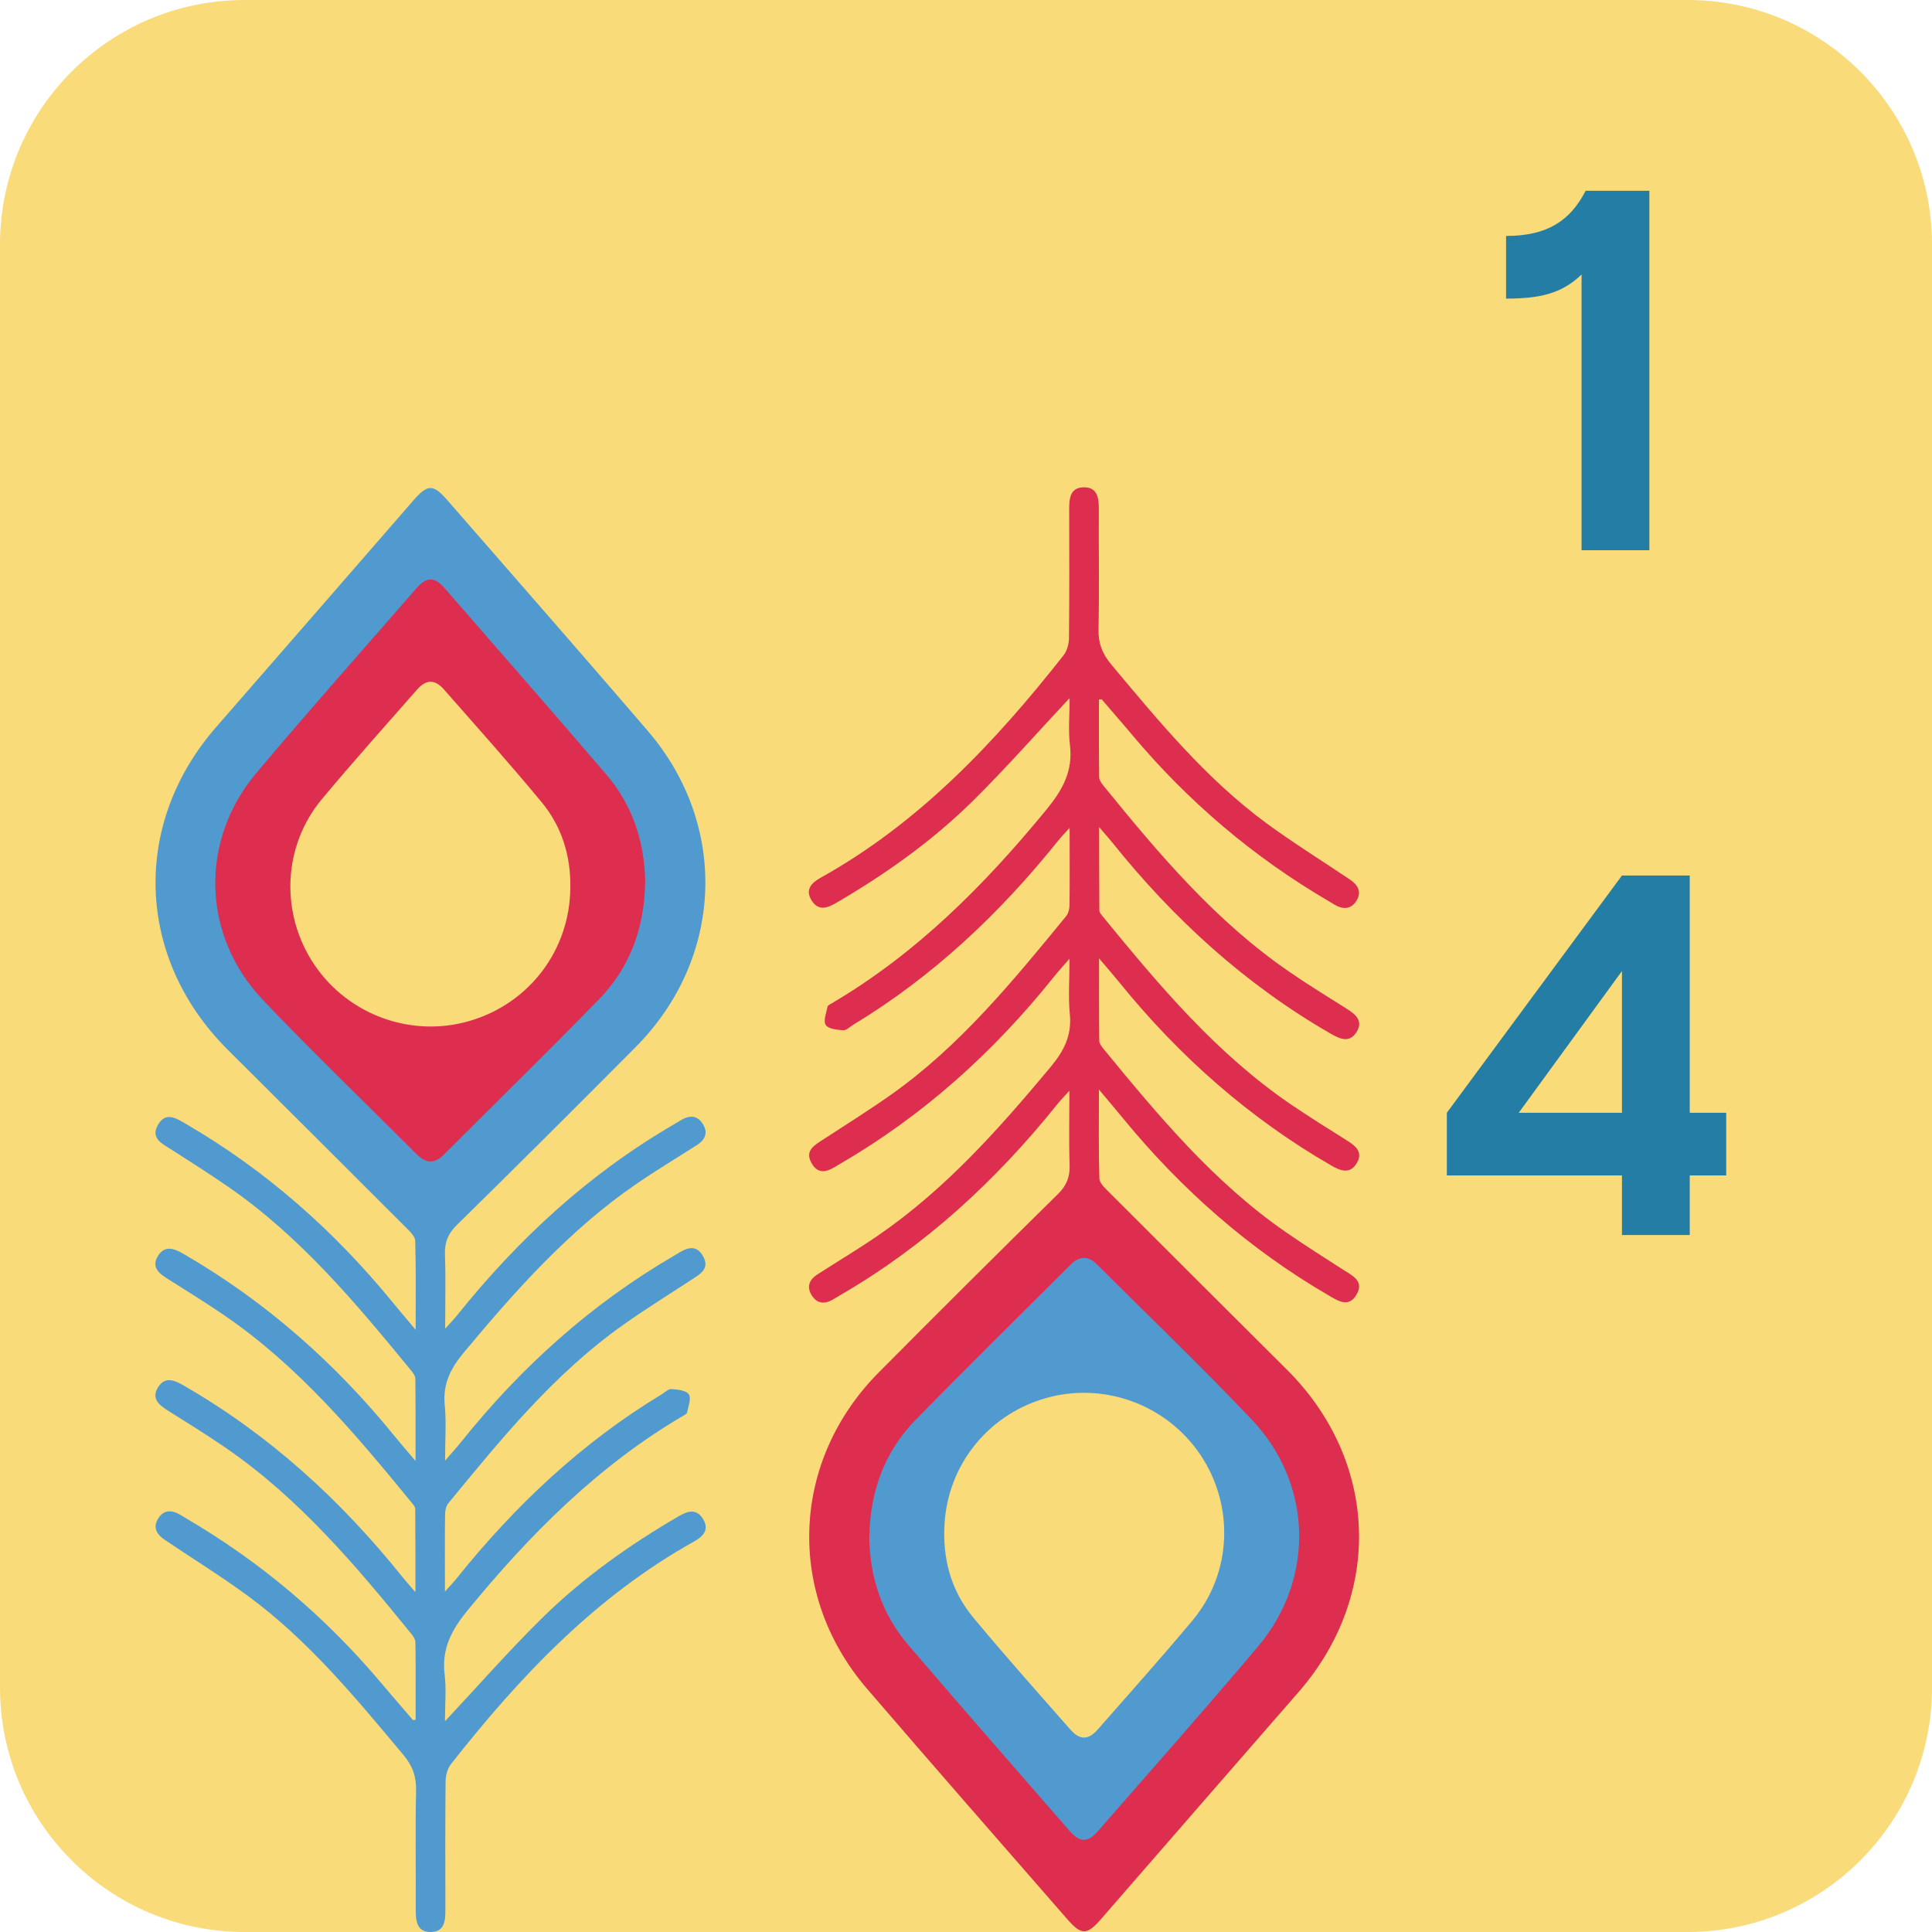
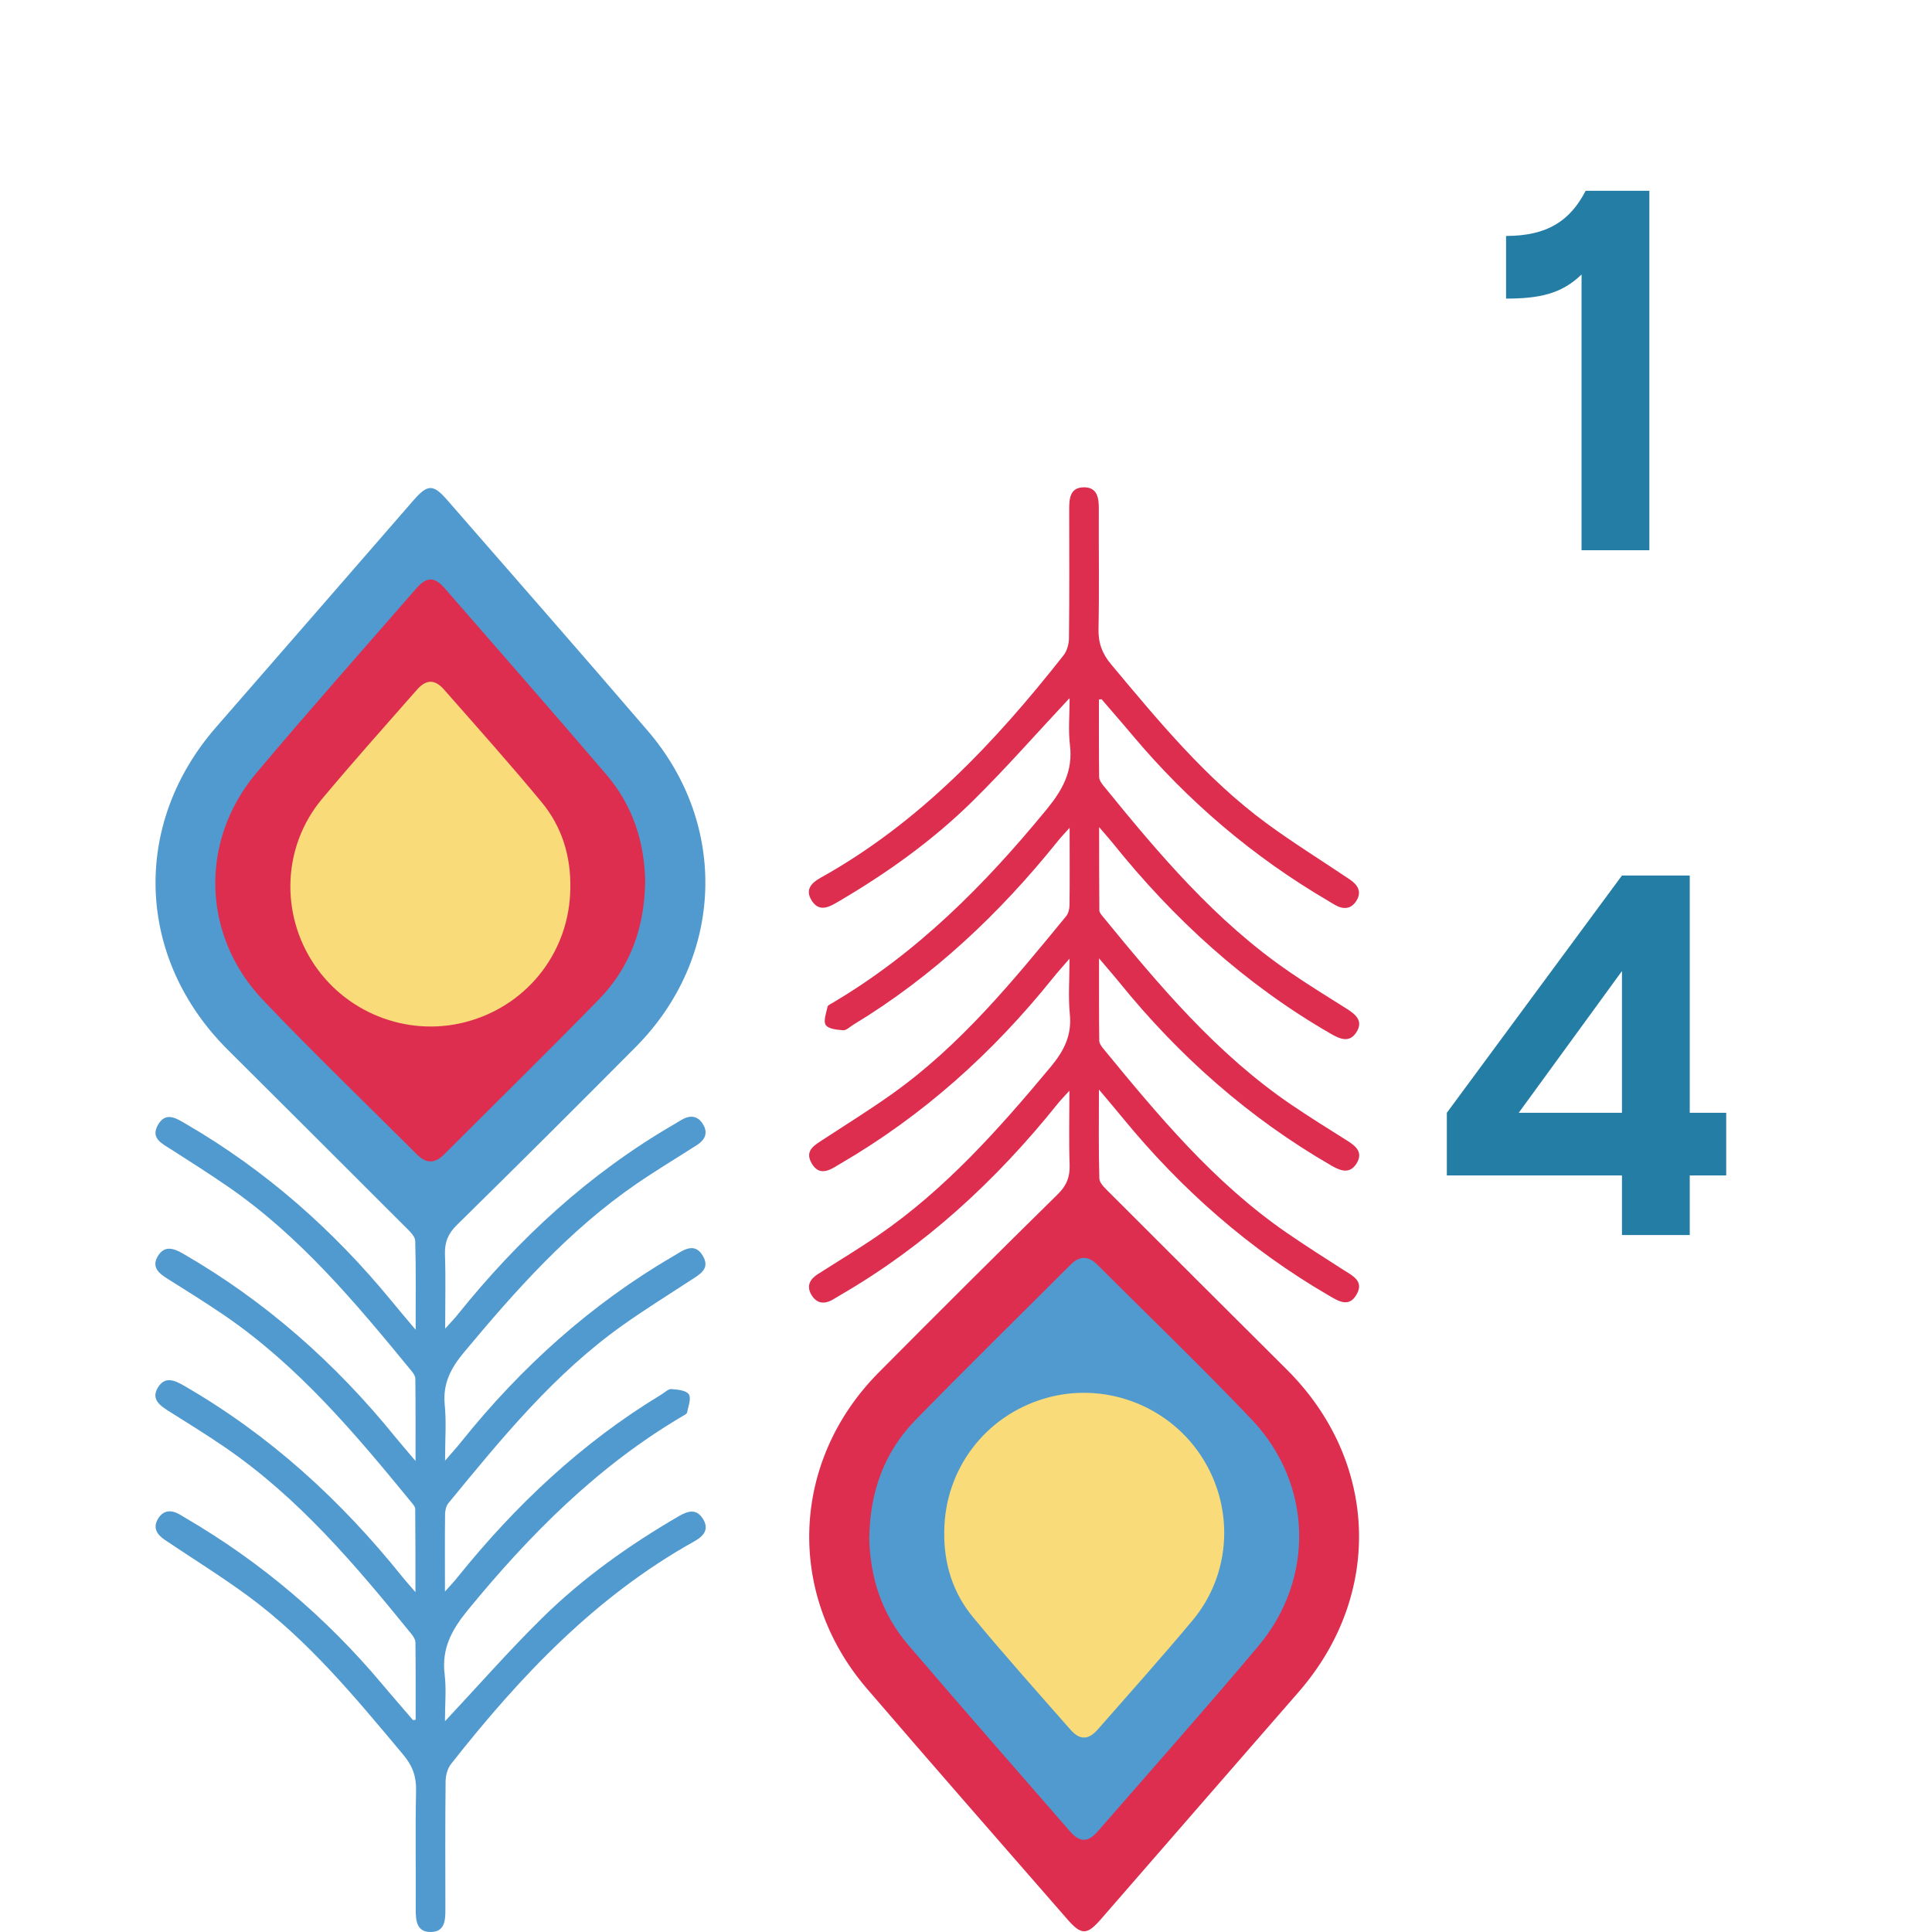
<svg xmlns="http://www.w3.org/2000/svg" viewBox="0 0 158 158" fill="none">
-   <rect width="158" height="158" rx="20" fill="#F9DB7A" />
+   <rect width="158" height="158" />
  <path d="M129.341 45H134.885V15.6H129.677C128.417 18.036 126.569 19.296 123.167 19.296V24.42C125.855 24.42 127.703 24.042 129.341 22.446V45ZM132.645 101H138.189V96.128H141.171V91.004H138.189V71.6H132.645L118.323 91.004V96.128H132.645V101ZM124.203 91.004L132.645 79.412V91.004H124.203Z" fill="#247DA5" />
  <path d="M87.448 57.114C84.741 60.006 82.249 62.847 79.56 65.499C76.226 68.787 72.419 71.49 68.363 73.851C67.624 74.28 66.928 74.512 66.378 73.645C65.828 72.769 66.344 72.212 67.083 71.799C75.16 67.302 81.347 60.745 86.975 53.595C87.268 53.226 87.414 52.659 87.422 52.187C87.457 48.694 87.448 45.2 87.439 41.707C87.439 40.806 87.482 39.87 88.625 39.853C89.76 39.836 89.871 40.746 89.863 41.664C89.845 44.917 89.906 48.17 89.837 51.423C89.811 52.582 90.129 53.449 90.877 54.342C94.778 59.002 98.636 63.697 103.585 67.336C105.785 68.95 108.114 70.392 110.382 71.92C111.018 72.349 111.388 72.898 110.941 73.645C110.503 74.366 109.858 74.4 109.162 73.997C108.99 73.894 108.818 73.791 108.647 73.688C102.503 70.091 97.175 65.56 92.604 60.118C91.779 59.131 90.928 58.17 90.095 57.191C90.077 57.174 90.026 57.191 89.871 57.208C89.871 59.303 89.863 61.414 89.888 63.525C89.888 63.774 90.069 64.049 90.241 64.255C94.786 69.851 99.427 75.353 105.45 79.481C106.971 80.528 108.552 81.498 110.116 82.485C110.855 82.949 111.517 83.481 110.932 84.408C110.357 85.326 109.575 84.966 108.827 84.537C101.824 80.503 95.981 75.164 90.954 68.89C90.679 68.546 90.387 68.229 89.888 67.645C89.888 70.1 89.888 72.28 89.906 74.46C89.906 74.632 90.077 74.812 90.198 74.967C94.812 80.606 99.495 86.185 105.596 90.339C107.091 91.352 108.629 92.313 110.159 93.274C110.864 93.712 111.482 94.219 110.967 95.103C110.425 96.029 109.669 95.781 108.887 95.326C102.15 91.438 96.427 86.374 91.547 80.348C91.074 79.765 90.576 79.198 89.88 78.374C89.88 80.82 89.871 82.957 89.897 85.103C89.897 85.318 90.06 85.55 90.206 85.73C94.726 91.24 99.28 96.716 105.218 100.81C106.739 101.857 108.303 102.853 109.858 103.849C110.614 104.329 111.577 104.767 110.941 105.866C110.314 106.964 109.454 106.406 108.664 105.943C102.15 102.158 96.599 97.257 91.839 91.455C91.263 90.751 90.679 90.064 89.871 89.103C89.871 91.755 89.837 94.064 89.906 96.373C89.914 96.733 90.318 97.12 90.619 97.42C95.482 102.287 100.354 107.145 105.227 111.994C112.737 119.461 113.141 130.422 106.189 138.387C100.793 144.567 95.422 150.764 90.034 156.952C88.883 158.274 88.428 158.274 87.267 156.935C81.802 150.661 76.312 144.404 70.889 138.087C64.247 130.353 64.677 119.478 71.869 112.234C76.716 107.351 81.588 102.501 86.494 97.677C87.225 96.965 87.508 96.253 87.474 95.257C87.405 93.334 87.457 91.412 87.457 89.197C87.01 89.695 86.718 89.987 86.46 90.313C81.459 96.544 75.667 101.892 68.716 105.917C68.509 106.037 68.303 106.175 68.097 106.286C67.384 106.698 66.765 106.595 66.344 105.866C65.949 105.179 66.224 104.63 66.842 104.226C68.501 103.162 70.194 102.149 71.818 101.033C77.317 97.257 81.691 92.33 85.927 87.249C87.018 85.936 87.663 84.674 87.491 82.94C87.353 81.55 87.465 80.134 87.465 78.4C86.889 79.069 86.477 79.516 86.099 79.996C81.218 86.073 75.513 91.214 68.75 95.154C68.681 95.197 68.612 95.231 68.544 95.274C67.779 95.763 66.971 96.167 66.378 95.137C65.768 94.09 66.627 93.643 67.349 93.171C69.197 91.961 71.079 90.794 72.883 89.515C78.537 85.515 82.859 80.202 87.199 74.915C87.379 74.692 87.457 74.332 87.465 74.04C87.491 72.031 87.474 70.031 87.474 67.697C87.027 68.195 86.743 68.486 86.494 68.804C81.751 74.709 76.312 79.85 69.79 83.799C69.515 83.962 69.222 84.271 68.956 84.254C68.458 84.219 67.745 84.15 67.53 83.824C67.315 83.498 67.573 82.837 67.676 82.331C67.702 82.211 67.908 82.116 68.045 82.039C74.98 77.954 80.531 72.366 85.592 66.195C86.915 64.581 87.757 63.045 87.5 60.925C87.353 59.715 87.474 58.461 87.474 57.148L87.448 57.114Z" fill="#DD2E4F" />
  <path d="M71.095 125.659C71.155 122.02 72.307 118.767 74.85 116.149C79.035 111.857 83.314 107.669 87.551 103.429C88.29 102.691 88.994 102.682 89.742 103.429C93.952 107.634 98.249 111.763 102.348 116.072C107.34 121.316 107.555 129.084 102.906 134.62C98.61 139.727 94.176 144.713 89.793 149.752C88.968 150.696 88.315 150.704 87.49 149.752C83.082 144.688 78.657 139.641 74.292 134.542C72.118 132.01 71.13 128.989 71.087 125.667L71.095 125.659Z" fill="#519ACF" />
-   <path d="M77.222 125.213C77.274 120.157 80.565 115.805 85.42 114.372C90.181 112.956 95.371 114.827 98.155 118.955C100.965 123.127 100.758 128.646 97.528 132.517C95.001 135.538 92.38 138.473 89.777 141.435C89.012 142.31 88.307 142.319 87.551 141.46C84.87 138.413 82.163 135.383 79.577 132.259C77.91 130.251 77.171 127.839 77.222 125.213V125.213Z" fill="#F9DB7A" />
+   <path d="M77.222 125.213C77.274 120.157 80.565 115.805 85.42 114.372C90.181 112.956 95.371 114.827 98.155 118.955C100.965 123.127 100.758 128.646 97.528 132.517C95.001 135.538 92.38 138.473 89.777 141.435C89.012 142.31 88.307 142.319 87.551 141.46C84.87 138.413 82.163 135.383 79.577 132.259C77.91 130.251 77.171 127.839 77.222 125.213Z" fill="#F9DB7A" />
  <path d="M36.415 140.739C39.122 137.847 41.614 135.006 44.303 132.354C47.637 129.066 51.444 126.363 55.5 124.002C56.239 123.573 56.935 123.341 57.485 124.208C58.035 125.084 57.519 125.642 56.78 126.054C48.703 130.551 42.516 137.109 36.888 144.258C36.595 144.627 36.449 145.194 36.441 145.666C36.406 149.159 36.415 152.653 36.424 156.146C36.424 157.047 36.381 157.983 35.238 158C34.103 158.017 33.992 157.107 34 156.189C34.018 152.936 33.957 149.683 34.026 146.43C34.052 145.271 33.734 144.404 32.986 143.512C29.085 138.851 25.227 134.156 20.278 130.517C18.078 128.903 15.749 127.461 13.481 125.933C12.845 125.504 12.475 124.955 12.922 124.208C13.36 123.487 14.005 123.453 14.701 123.856C14.873 123.959 15.044 124.062 15.216 124.165C21.36 127.762 26.688 132.293 31.259 137.735C32.084 138.722 32.935 139.683 33.768 140.662C33.786 140.679 33.837 140.662 33.992 140.645C33.992 138.551 34 136.439 33.975 134.328C33.975 134.079 33.794 133.804 33.622 133.598C29.077 128.002 24.436 122.5 18.413 118.372C16.892 117.325 15.311 116.355 13.747 115.368C13.008 114.904 12.346 114.372 12.931 113.445C13.506 112.527 14.288 112.887 15.036 113.316C22.039 117.35 27.882 122.689 32.909 128.963C33.184 129.307 33.476 129.624 33.975 130.208C33.975 127.753 33.975 125.573 33.957 123.393C33.957 123.221 33.786 123.041 33.665 122.886C29.051 117.247 24.368 111.668 18.267 107.514C16.772 106.501 15.234 105.54 13.704 104.579C12.999 104.141 12.381 103.635 12.896 102.75C13.438 101.824 14.194 102.072 14.976 102.527C21.713 106.415 27.435 111.479 32.316 117.505C32.789 118.088 33.287 118.655 33.983 119.479C33.983 117.033 33.992 114.896 33.966 112.75C33.966 112.535 33.803 112.303 33.657 112.123C29.137 106.613 24.583 101.137 18.645 97.043C17.124 95.996 15.56 95 14.005 94.004C13.249 93.524 12.286 93.086 12.922 91.987C13.549 90.889 14.409 91.447 15.199 91.91C21.713 95.695 27.264 100.596 32.024 106.398C32.6 107.102 33.184 107.789 33.992 108.75C33.992 106.098 34.026 103.789 33.957 101.48C33.949 101.12 33.545 100.733 33.244 100.433C28.381 95.567 23.509 90.708 18.636 85.859C11.126 78.392 10.722 67.431 17.674 59.466C23.07 53.286 28.441 47.089 33.828 40.901C34.98 39.579 35.435 39.579 36.595 40.918C42.06 47.192 47.551 53.449 52.973 59.767C59.616 67.5 59.186 78.375 51.994 85.619C47.148 90.502 42.275 95.352 37.369 100.176C36.638 100.888 36.355 101.6 36.389 102.596C36.458 104.519 36.406 106.441 36.406 108.656C36.853 108.158 37.145 107.866 37.403 107.54C42.404 101.309 48.196 95.961 55.147 91.936C55.354 91.816 55.56 91.678 55.766 91.567C56.479 91.155 57.098 91.258 57.519 91.987C57.914 92.674 57.639 93.223 57.021 93.627C55.362 94.691 53.669 95.704 52.045 96.82C46.546 100.596 42.172 105.523 37.936 110.604C36.845 111.917 36.2 113.179 36.372 114.913C36.51 116.303 36.398 117.719 36.398 119.453C36.974 118.784 37.386 118.337 37.764 117.857C42.645 111.78 48.35 106.639 55.113 102.699C55.182 102.656 55.251 102.622 55.319 102.579C56.084 102.09 56.892 101.686 57.485 102.716C58.095 103.763 57.236 104.21 56.514 104.682C54.666 105.892 52.784 107.059 50.98 108.338C45.326 112.338 41.004 117.651 36.664 122.938C36.484 123.161 36.406 123.522 36.398 123.813C36.372 125.822 36.389 127.822 36.389 130.156C36.836 129.658 37.12 129.367 37.369 129.049C42.112 123.144 47.551 118.003 54.073 114.054C54.348 113.891 54.64 113.582 54.907 113.6C55.405 113.634 56.118 113.703 56.333 114.029C56.548 114.355 56.29 115.016 56.187 115.522C56.161 115.642 55.955 115.737 55.818 115.814C48.883 119.899 43.332 125.487 38.271 131.658C36.948 133.272 36.106 134.808 36.363 136.928C36.51 138.139 36.389 139.392 36.389 140.705L36.415 140.739Z" fill="#519ACF" />
  <path d="M52.759 72.195C52.699 75.835 51.547 79.088 49.004 81.706C44.819 85.997 40.54 90.186 36.304 94.426C35.565 95.164 34.86 95.172 34.112 94.426C29.902 90.22 25.605 86.091 21.507 81.783C16.514 76.538 16.299 68.771 20.948 63.235C25.245 58.128 29.678 53.141 34.061 48.103C34.886 47.159 35.539 47.15 36.364 48.103C40.772 53.167 45.197 58.214 49.562 63.312C51.736 65.844 52.725 68.865 52.768 72.187L52.759 72.195Z" fill="#DD2E4F" />
-   <path d="M46.641 72.64C46.59 77.696 43.298 82.047 38.443 83.481C33.683 84.897 28.493 83.026 25.709 78.897C22.899 74.726 23.105 69.207 26.336 65.336C28.862 62.315 31.483 59.38 34.087 56.418C34.852 55.543 35.556 55.534 36.312 56.393C38.993 59.44 41.7 62.469 44.287 65.594C45.954 67.602 46.693 70.014 46.641 72.64V72.64Z" fill="#F9DB7A" />
+   <path d="M46.641 72.64C46.59 77.696 43.298 82.047 38.443 83.481C33.683 84.897 28.493 83.026 25.709 78.897C22.899 74.726 23.105 69.207 26.336 65.336C28.862 62.315 31.483 59.38 34.087 56.418C34.852 55.543 35.556 55.534 36.312 56.393C38.993 59.44 41.7 62.469 44.287 65.594C45.954 67.602 46.693 70.014 46.641 72.64Z" fill="#F9DB7A" />
</svg>
